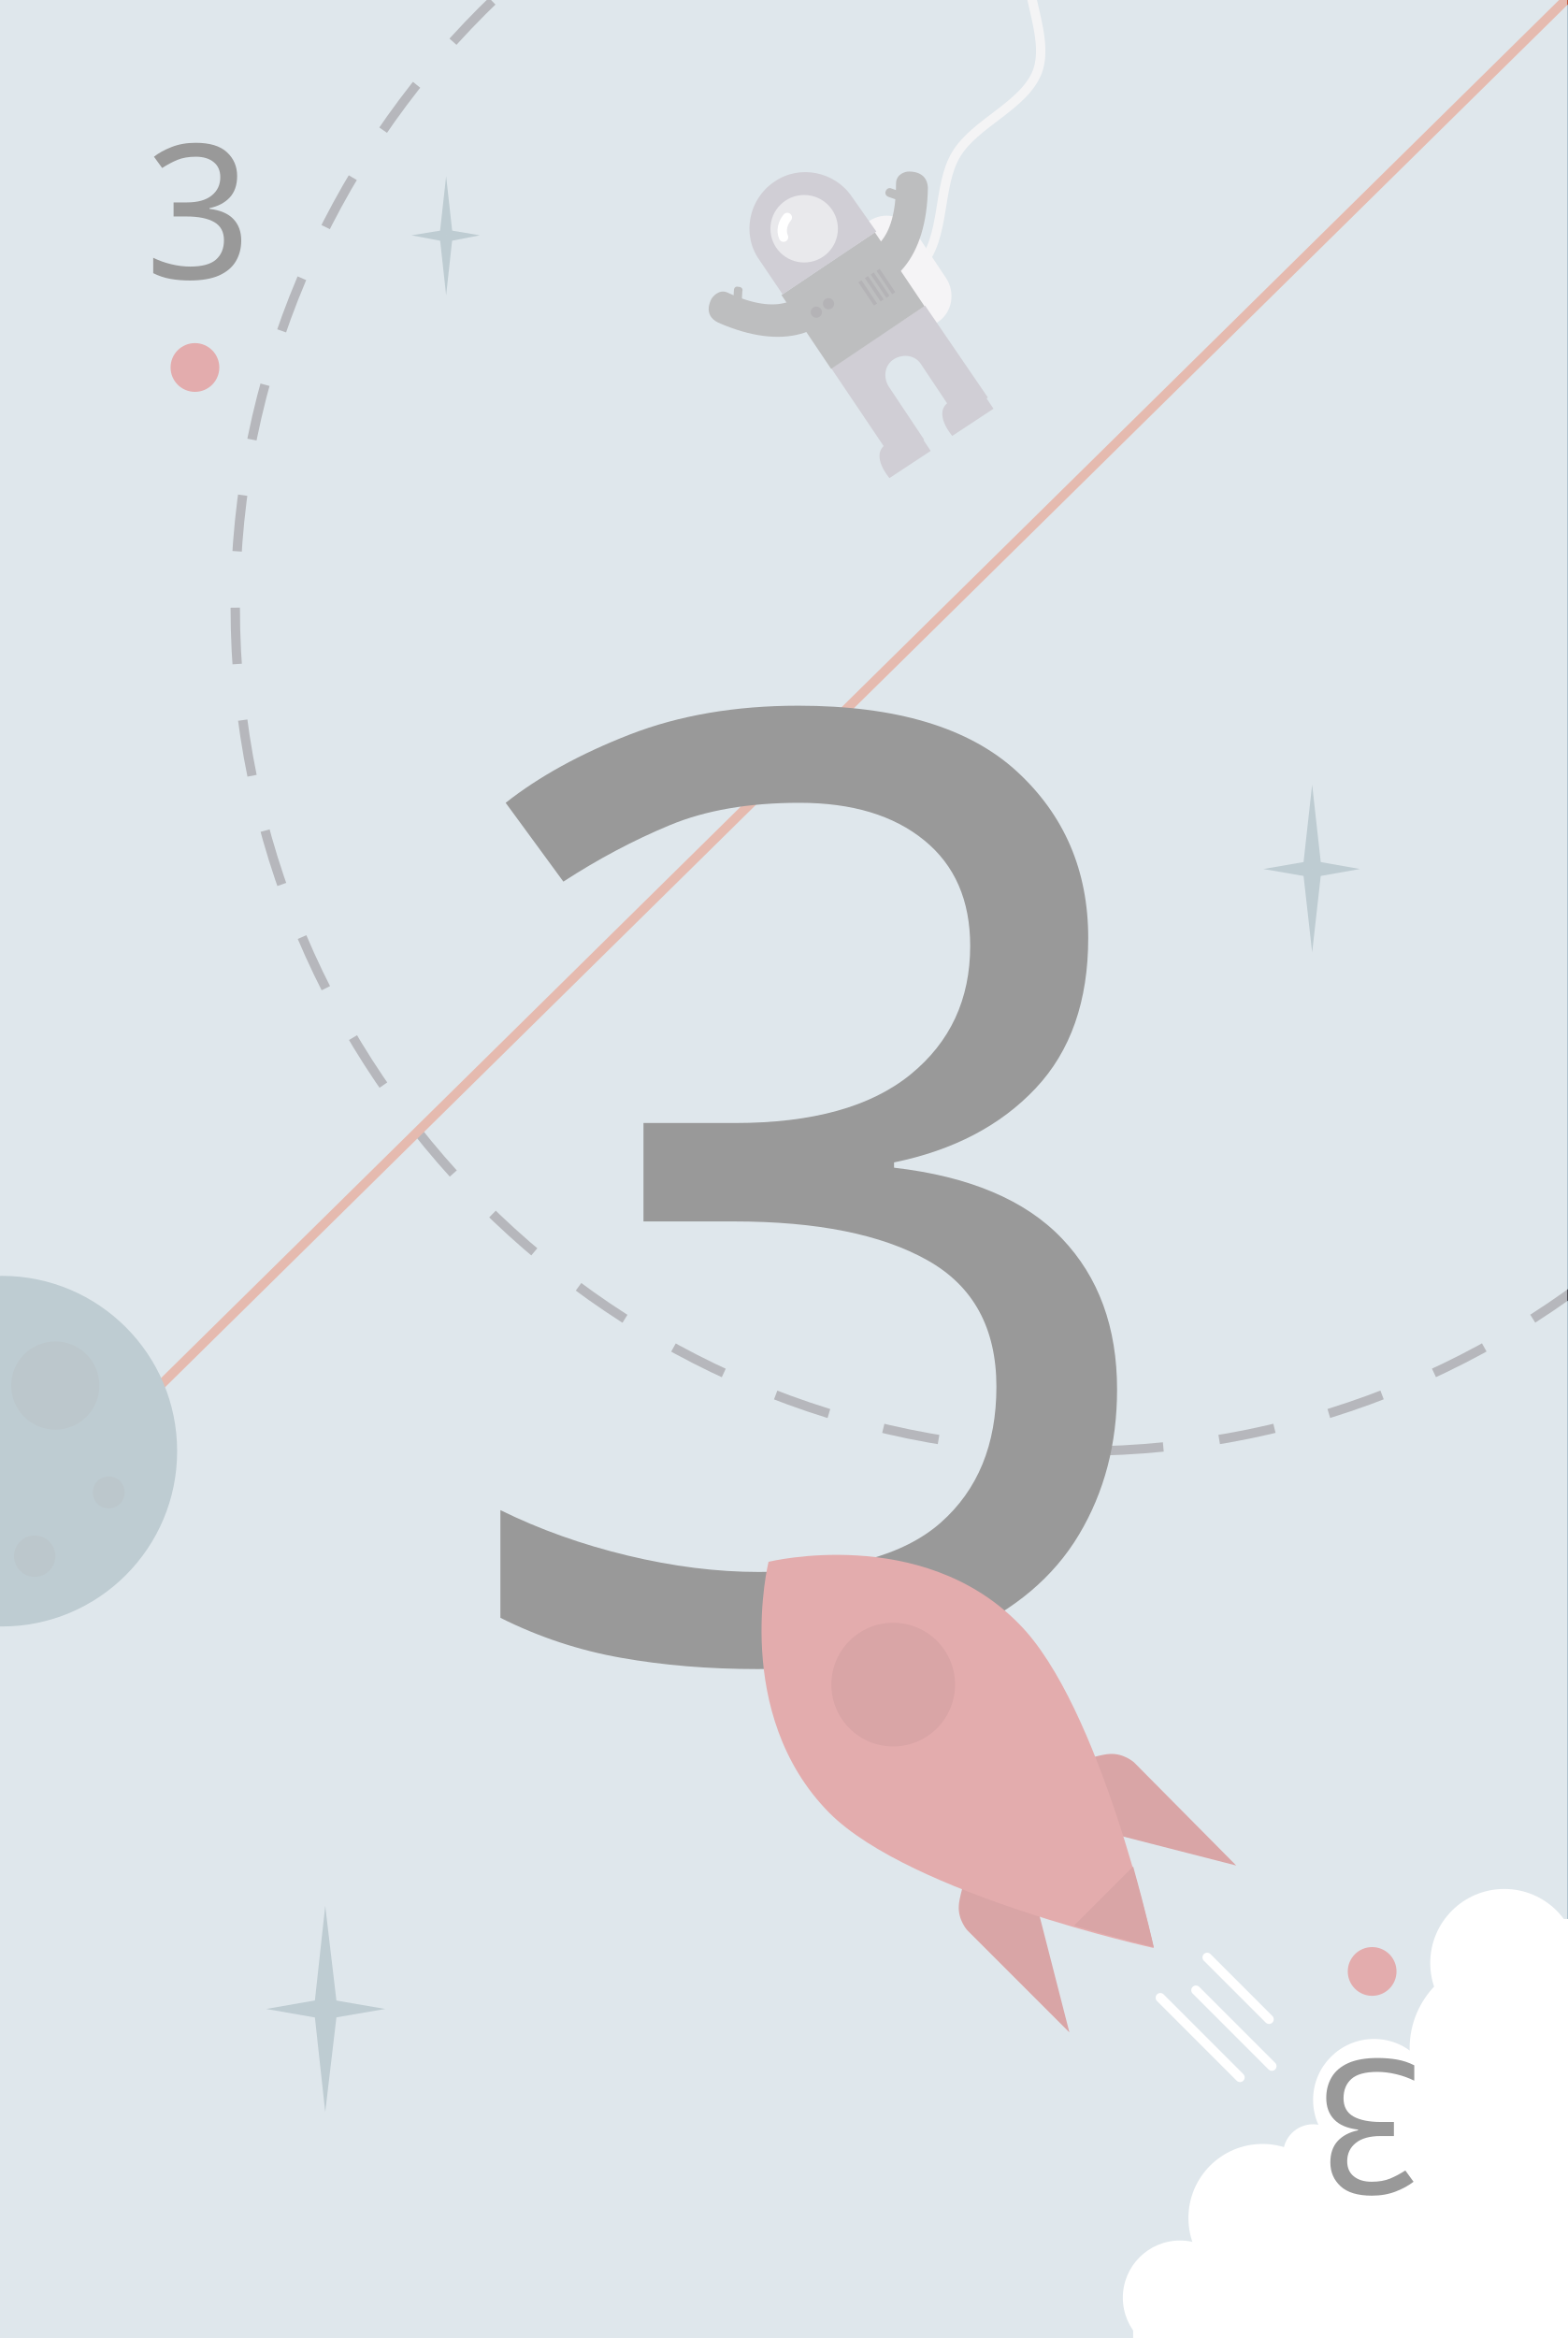
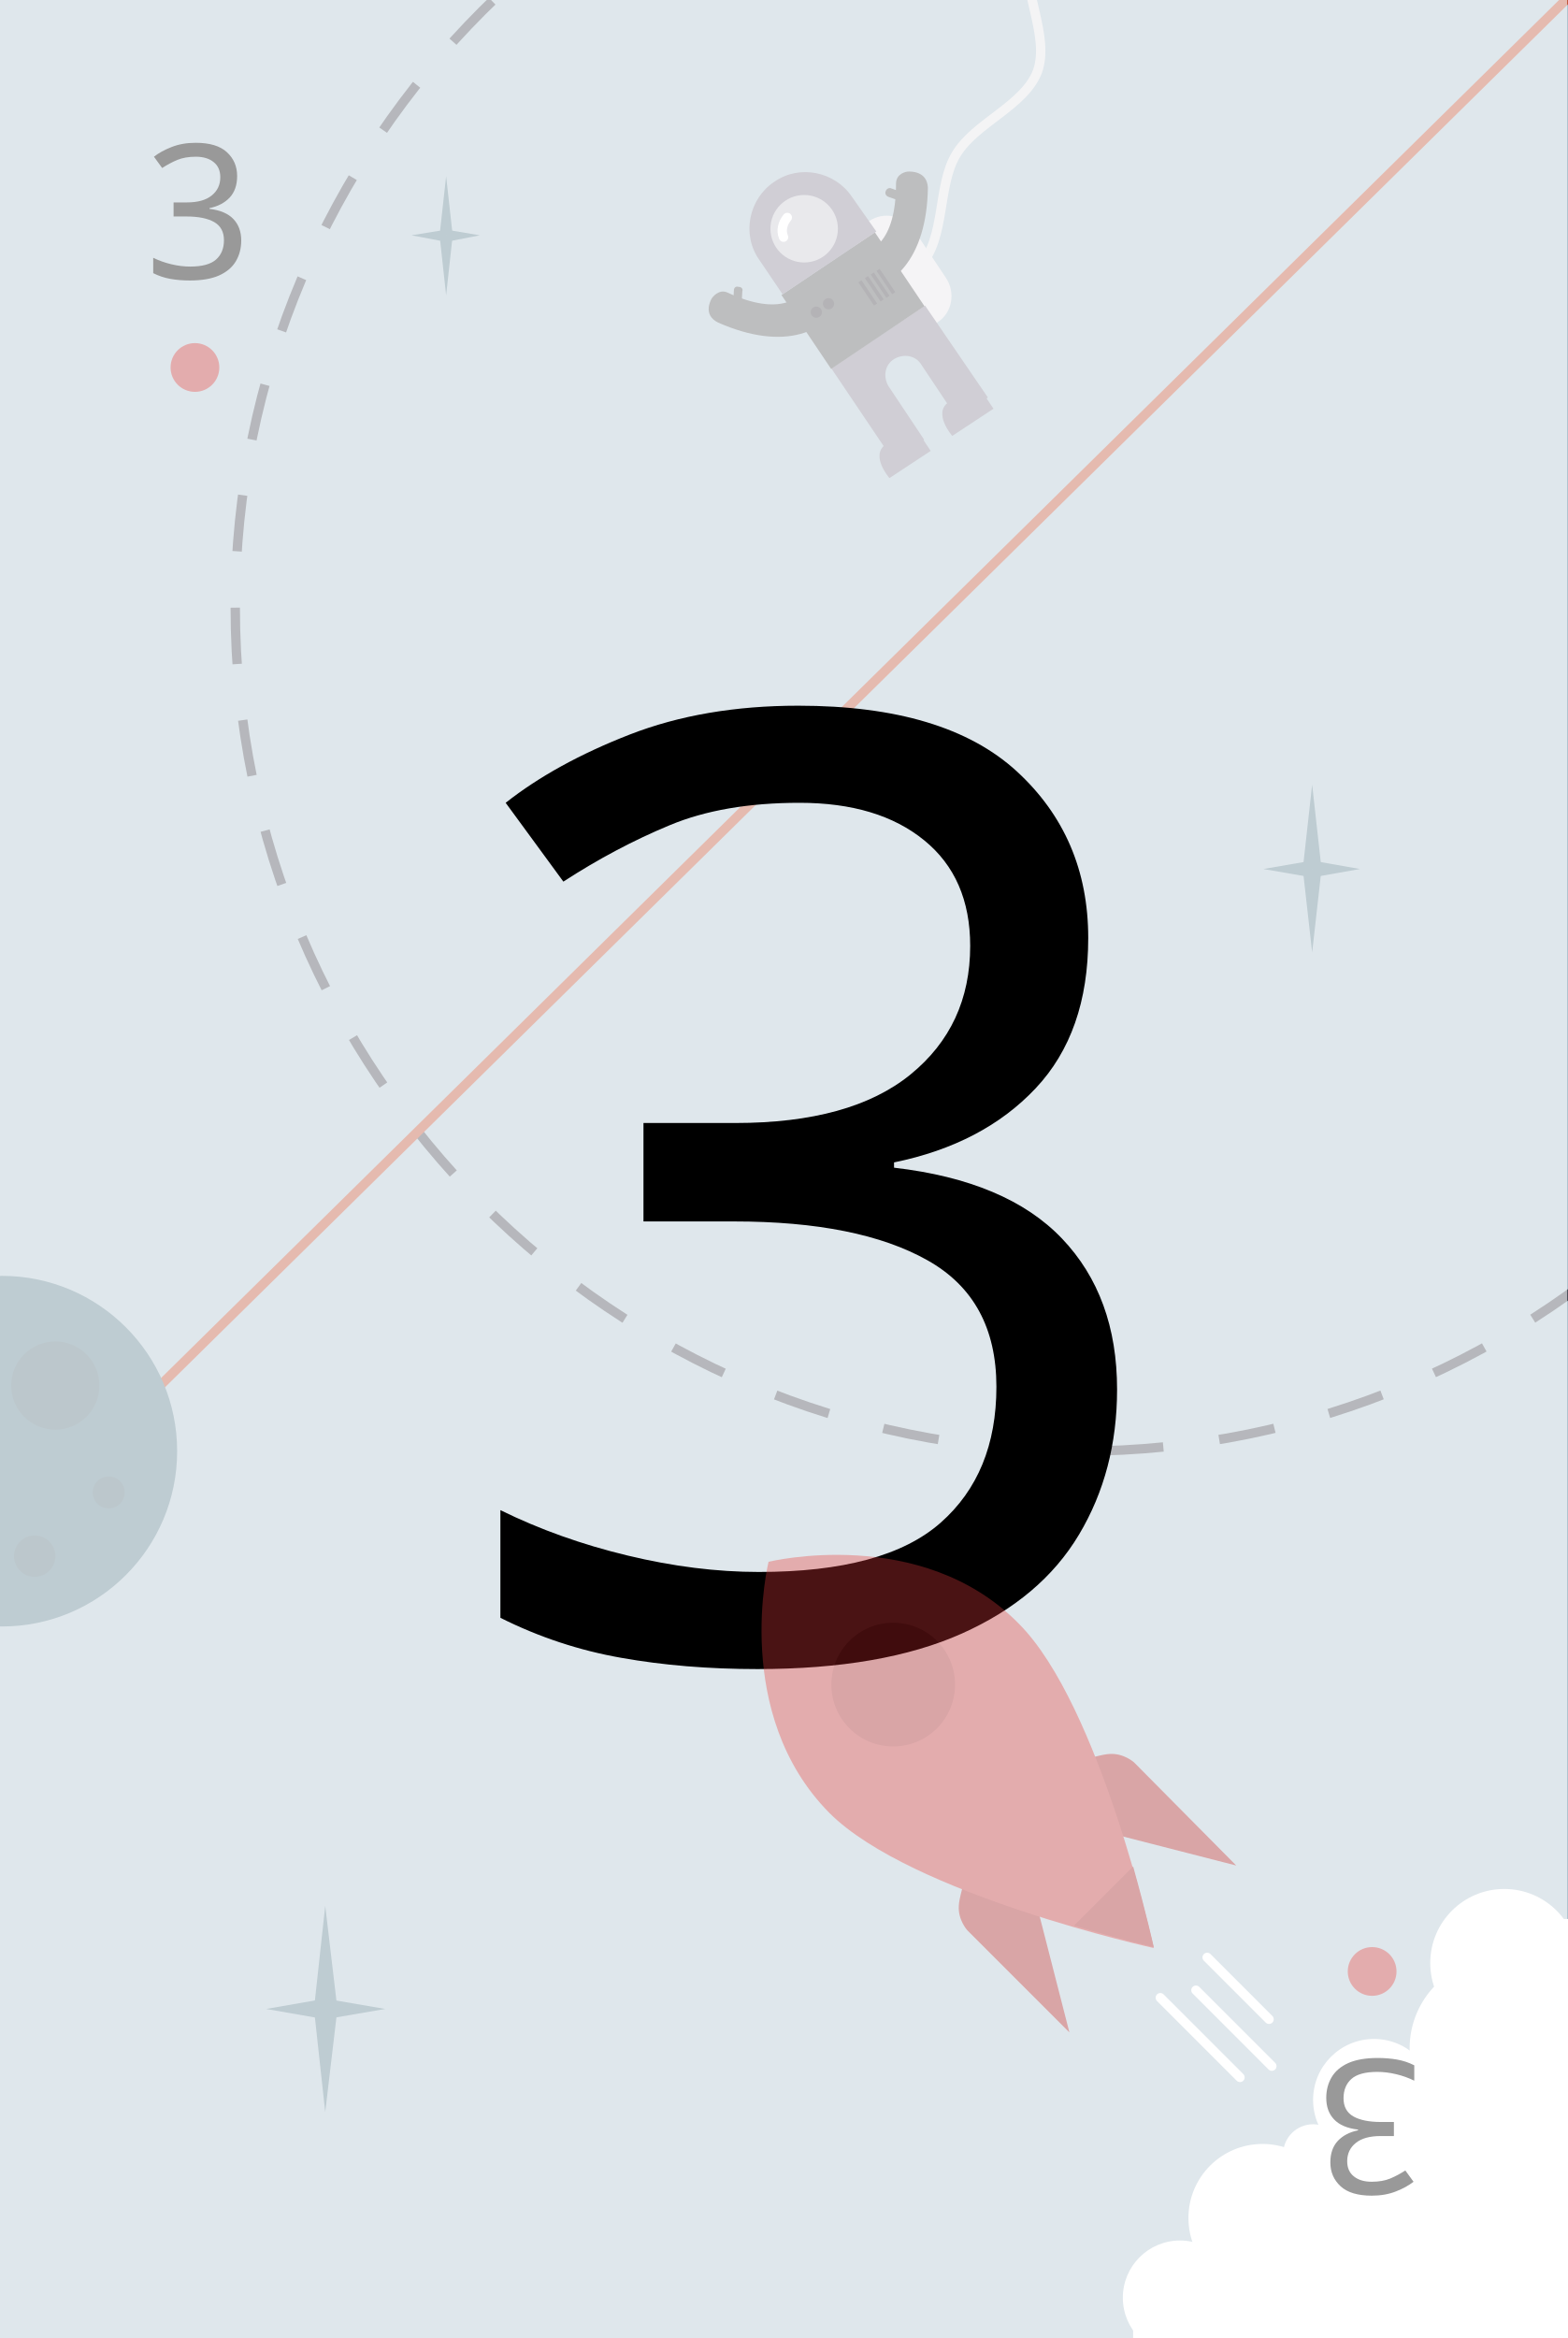
- <svg xmlns="http://www.w3.org/2000/svg" version="1.1" id="Layer_1" x="0px" y="0px" viewBox="0 0 167.2 249.4" enable-background="new 0 0 167.2 249.4" xml:space="preserve">
+ <svg xmlns="http://www.w3.org/2000/svg" xmlns:xlink="http://www.w3.org/1999/xlink" version="1.1" id="Layer_1" x="0px" y="0px" viewBox="0 0 167.2 249.4" enable-background="new 0 0 167.2 249.4" xml:space="preserve">
  <rect x="-5.7" y="-5.7" fill="#AFC3CF" width="178.6" height="260.8" />
  <circle fill="#FFFFFF" cx="125.9" cy="245.1" r="6.1" />
  <circle fill="#FFFFFF" cx="134.7" cy="236.6" r="7.9" />
  <circle fill="#FFFFFF" cx="140.1" cy="229.8" r="3.2" />
  <circle fill="#FFFFFF" cx="146.6" cy="224" r="6.5" />
  <circle fill="#FFFFFF" cx="160.5" cy="209.4" r="7.9" />
  <circle fill="#FFFFFF" cx="160" cy="218.5" r="9.6" />
  <circle fill="#BA3033" cx="20.8" cy="39.2" r="2.6" />
  <g>
    <text transform="matrix(1 0 0 1 15.4419 29.7174)" font-family="'RobotoSlab-Regular'" font-size="20">3</text>
  </g>
  <circle fill="#BA3033" cx="146.4" cy="210.3" r="2.6" />
  <g>
    <circle fill="none" stroke="#484C57" stroke-miterlimit="10" stroke-dasharray="6.016,6.016" cx="115.1" cy="64.8" r="90" />
  </g>
  <line fill="none" stroke="#BE5338" stroke-miterlimit="10" x1="-2.3" y1="166.9" x2="191" y2="-23.6" />
-   <text transform="matrix(1 0 0 1 47.0925 176.6375)" font-family="'RobotoSlab-Thin'" font-size="140">3</text>
+   <text id="number" transform="matrix(1 0 0 1 47.0925 176.6375)" font-family="'RobotoSlab-Thin'" font-size="140">3</text>
  <g>
    <polygon fill="#5C7F8E" points="33.5,214.3 34.7,203.3 36,214.3  " />
    <polygon fill="#5C7F8E" points="36,214.3 34.7,225.3 33.5,214.3  " />
    <polygon fill="#5C7F8E" points="34.7,213.2 41.1,214.3 34.7,215.4  " />
    <polygon fill="#5C7F8E" points="34.7,215.4 28.4,214.3 34.7,213.2  " />
  </g>
  <g>
    <polygon fill="#5C7F8E" points="139,92.7 140,83.7 141,92.7  " />
    <polygon fill="#5C7F8E" points="141,92.7 140,101.6 139,92.7  " />
    <polygon fill="#5C7F8E" points="140,91.8 145.1,92.7 140,93.6  " />
    <polygon fill="#5C7F8E" points="140,93.6 134.8,92.7 140,91.8  " />
  </g>
  <g>
    <polygon fill="#5C7F8E" points="46.9,25.1 47.6,18.8 48.3,25.1  " />
    <polygon fill="#5C7F8E" points="48.3,25.1 47.6,31.5 46.9,25.1  " />
    <polygon fill="#5C7F8E" points="47.6,24.5 51.2,25.1 47.6,25.8  " />
    <polygon fill="#5C7F8E" points="47.6,25.8 43.9,25.1 47.6,24.5  " />
  </g>
  <g>
    <circle fill="#5C7F8E" cx="0.2" cy="154.8" r="18.7" />
    <circle opacity="0.3" fill="#4E5459" cx="5.9" cy="147.8" r="4.7" />
    <circle opacity="0.3" fill="#4E5459" cx="11.6" cy="159.2" r="1.7" />
    <circle opacity="0.3" fill="#4E5459" cx="3.7" cy="166" r="2.2" />
  </g>
  <g>
    <line fill="#FFFFFF" stroke="#FFFFFF" stroke-linecap="round" stroke-miterlimit="10" x1="135.4" y1="215.4" x2="128.8" y2="208.8" />
    <line fill="#FFFFFF" stroke="#FFFFFF" stroke-linecap="round" stroke-miterlimit="10" x1="135.7" y1="220.4" x2="127.6" y2="212.3" />
    <line fill="#FFFFFF" stroke="#FFFFFF" stroke-linecap="round" stroke-miterlimit="10" x1="132.3" y1="221.6" x2="123.8" y2="213.1" />
  </g>
  <g>
    <path fill="#A01D20" d="M110.1,201.2l4,15.6l-10.9-10.9c0,0-1-1.1-0.9-2.6c0-1.3,2.2-7.8,2.2-7.8L110.1,201.2z" />
    <path fill="#A01D20" d="M116.3,195l15.6,4L121,188c0,0-1.1-1-2.6-0.9c-1.3,0-7.8,2.2-7.8,2.2L116.3,195z" />
    <path fill="#BA3033" d="M82,166.6c0,0-4,16.2,6.5,26.8c8.7,8.7,34.6,14.4,34.6,14.4s-5.7-25.9-14.4-34.6   C98.3,162.6,82,166.6,82,166.6z" />
    <path fill="#A01D20" d="M123.1,207.7c0,0-0.8-3.6-2.2-8.6l-6.3,6.3C119.6,206.9,123.1,207.7,123.1,207.7z" />
    <circle fill="#A01D20" cx="95.3" cy="179.7" r="6.6" />
  </g>
  <path fill="none" stroke="#E4E3E7" stroke-miterlimit="10" d="M86.8,33.2c3.2-2.4,8.8-2,11.4-4.9c2.7-2.9,1.8-8.5,3.8-11.8  c2-3.4,7.3-5.2,8.7-8.9c1.3-3.7-1.6-8.5-1-12.4c0.6-3.9,4.8-7.6,4.6-11.5c-0.2-3.9-4.7-7.2-5.7-11.1c-0.9-3.8,1.5-8.8-0.2-12.4  c-1.6-3.5-7.1-4.8-9.5-8.1" />
  <path fill="#E5E3E8" d="M100,34.4L100,34.4c-1.6,1.1-3.7,0.6-4.8-0.9l-3.4-5.1c-1.1-1.6-0.6-3.7,0.9-4.8v0c1.6-1.1,3.7-0.6,4.8,0.9  l3.4,5.1C102,31.2,101.6,33.4,100,34.4z" />
  <path fill="#898596" d="M98.7,32.6l-10,6.7l6.6,9.8l3.3-2.2l-3.8-5.7c-0.6-1-0.4-2.3,0.6-2.9c1-0.6,2.3-0.4,2.9,0.6l3.8,5.7l3.3-2.2  L98.7,32.6z" />
  <rect x="85" y="27.3" transform="matrix(0.83 -0.5577 0.5577 0.83 -2.3967 56.2146)" fill="#5B5C5F" width="12" height="9.5" />
  <path fill="#898596" d="M90.9,21c-1.8-2.7-5.6-3.5-8.3-1.6c-2.7,1.8-3.5,5.6-1.6,8.3l2.5,3.7l10-6.7L90.9,21z" />
  <circle fill="#C8C7D0" cx="85.8" cy="24.4" r="3.6" />
  <path fill="none" stroke="#FFFFFF" stroke-linecap="round" stroke-miterlimit="10" d="M84,23.2c-0.5,0.6-0.7,1.4-0.4,2.1" />
  <path fill="#898596" d="M99.3,48.1l-4.4,2.9c0,0-2.1-2.4-0.4-3.6c0.9-0.6,3-2,3-2L99.3,48.1z" />
  <path fill="#898596" d="M106,43.6l-4.4,2.9c0,0-2.1-2.4-0.4-3.6c0.9-0.6,3-2,3-2L106,43.6z" />
  <g>
    <path fill="#5B5C5F" d="M75.9,31.9c0.1-0.2,0.8-1.1,1.7-0.7c5.6,2.6,8.2,0.8,9.1-1.7c0.1-0.2,0.3-0.3,0.4-0.2   c0.2,0.1,2.7,1.5,2.9,1.6c0.2,0.1,0.3,0.3,0.2,0.4c-1.7,4.3-6.6,6.2-13.6,3.1C75,33.6,75.8,32.1,75.9,31.9z" />
    <path fill="#5B5C5F" d="M78.6,33.3L78.6,33.3c-0.3,0-0.5-0.2-0.4-0.5l0.1-1.8c0-0.3,0.2-0.5,0.5-0.4l0,0c0.3,0,0.5,0.2,0.4,0.5   l-0.1,1.8C79.1,33.1,78.9,33.3,78.6,33.3z" />
  </g>
  <g>
    <path fill="#5B5C5F" d="M96.9,18.3c-0.2,0-1.3,0.2-1.3,1.3c0,6.2-2.6,7.8-5.3,7.6c-0.2,0-0.3,0.1-0.3,0.3c0,0.2,0.3,3.1,0.3,3.3   c0,0.2,0.1,0.3,0.3,0.3c4.6,0.2,8.3-3.5,8.4-11.1C98.9,18.2,97.1,18.3,96.9,18.3z" />
    <path fill="#5B5C5F" d="M97.1,21.3L97.1,21.3c0.1-0.2,0-0.5-0.3-0.6l-1.7-0.6c-0.2-0.1-0.5,0-0.6,0.3v0c-0.1,0.2,0,0.5,0.3,0.6   l1.7,0.6C96.7,21.7,97,21.6,97.1,21.3z" />
  </g>
  <circle fill="#434249" cx="87.1" cy="33.3" r="0.6" />
  <circle fill="#434249" cx="88.4" cy="32.4" r="0.6" />
  <rect x="92.4" y="29.7" transform="matrix(0.83 -0.5577 0.5577 0.83 -1.6746 56.9929)" fill="#434249" width="0.4" height="3" />
  <rect x="93.1" y="29.3" transform="matrix(0.83 -0.5577 0.5577 0.83 -1.3313 57.2724)" fill="#434249" width="0.4" height="3" />
  <rect x="93.7" y="28.9" transform="matrix(0.83 -0.5577 0.5577 0.83 -0.988 57.5519)" fill="#434249" width="0.4" height="3" />
  <rect x="94.3" y="28.5" transform="matrix(0.83 -0.5577 0.5577 0.83 -0.6448 57.8314)" fill="#434249" width="0.4" height="3" />
  <polygon fill="#FFFFFF" points="164.9,204.7 172.6,204.7 172.6,255.1 120.9,255.1 120.9,246.7 144.6,227 " />
  <g>
    <text transform="matrix(-1 0 0 -1 151.8012 219.7319)" font-family="'RobotoSlab-Regular'" font-size="20">3</text>
  </g>
  <g id="muted" opacity="0.6">
    <rect fill="#fff" x="0" y="0" width="167.2" height="249.4" />
+     <use xlink:href="#number" />
  </g>
</svg>
